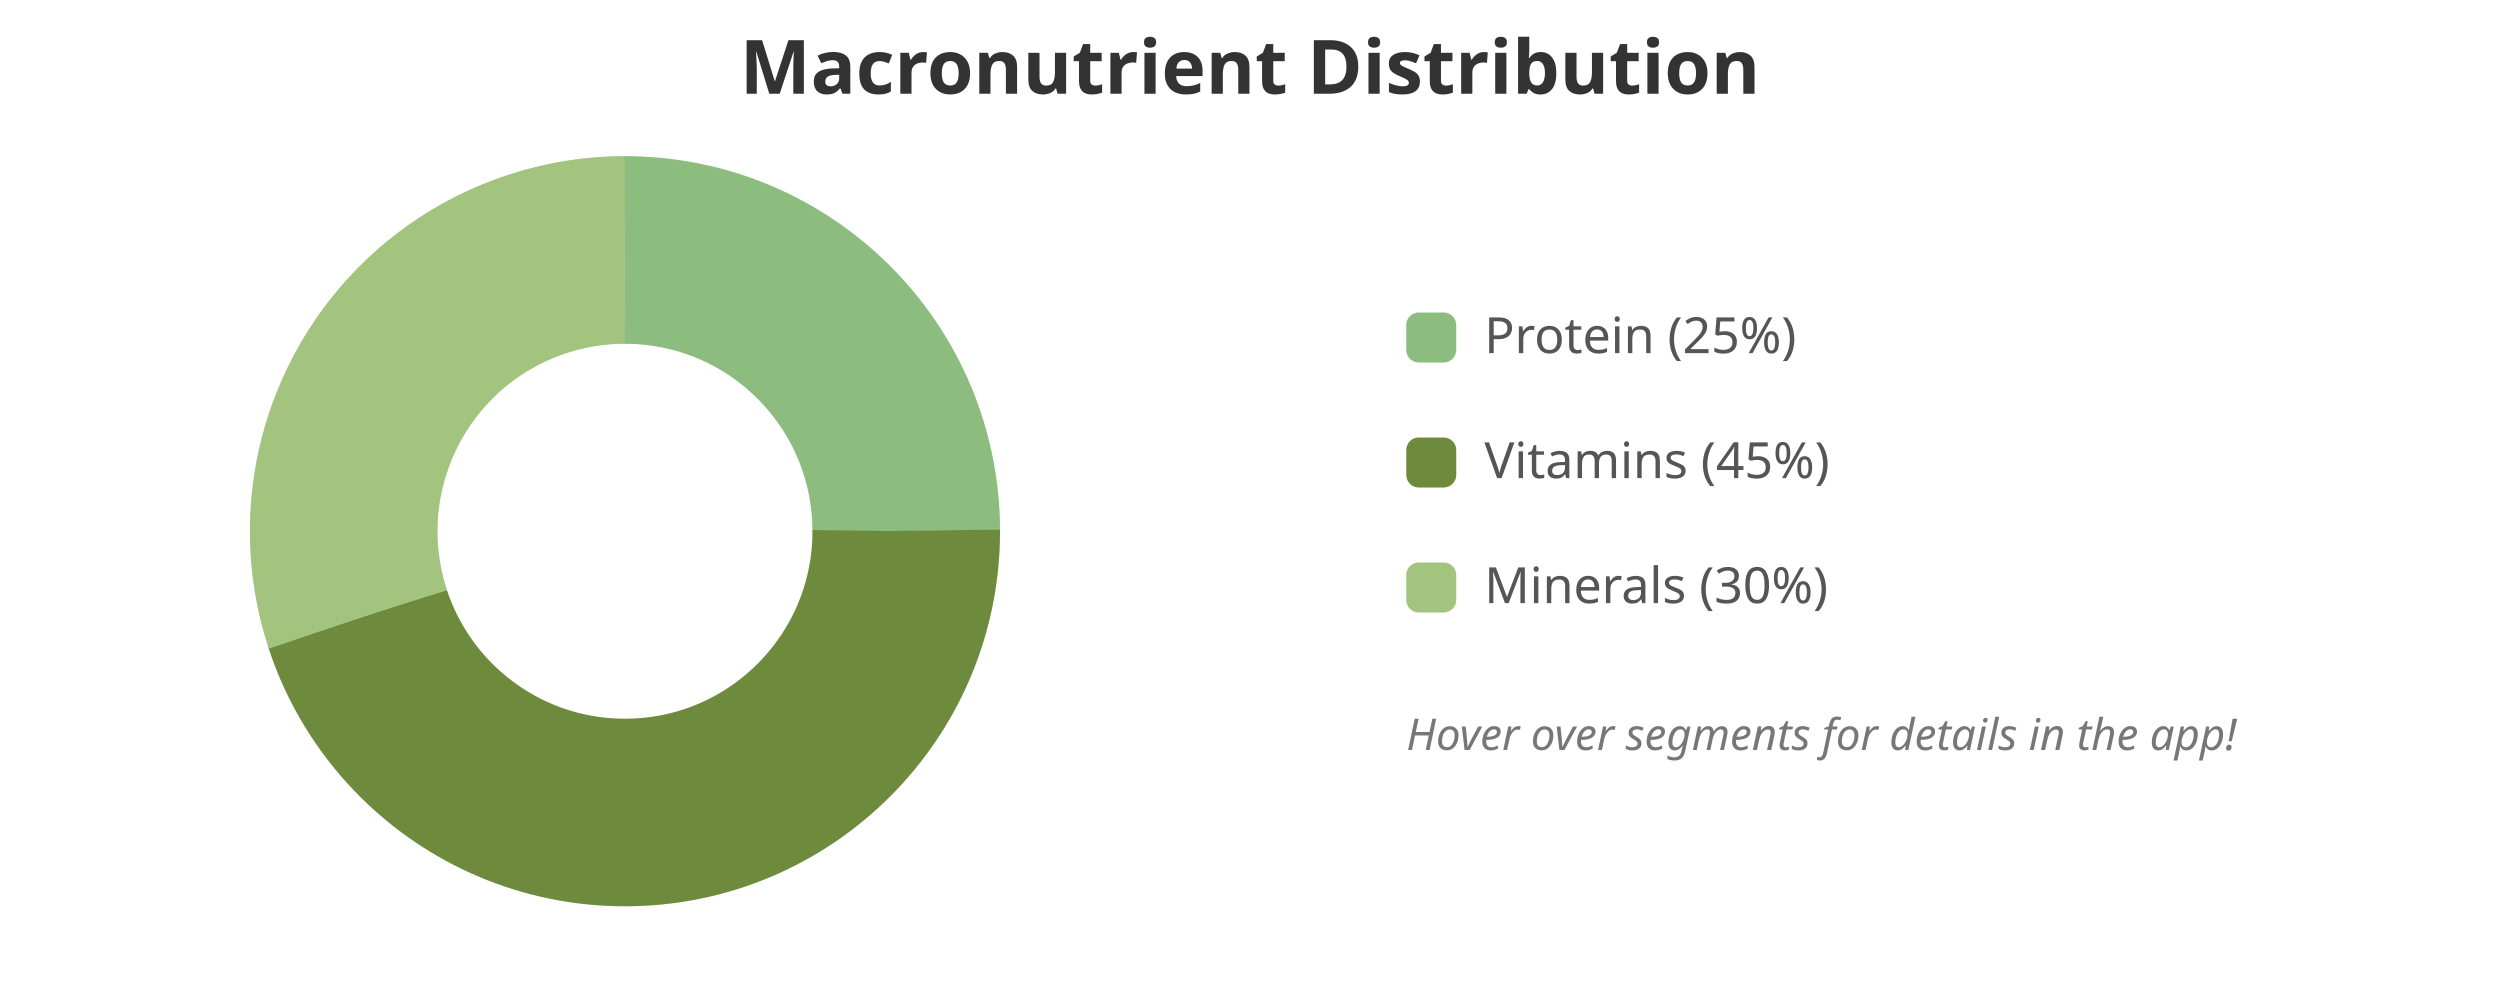
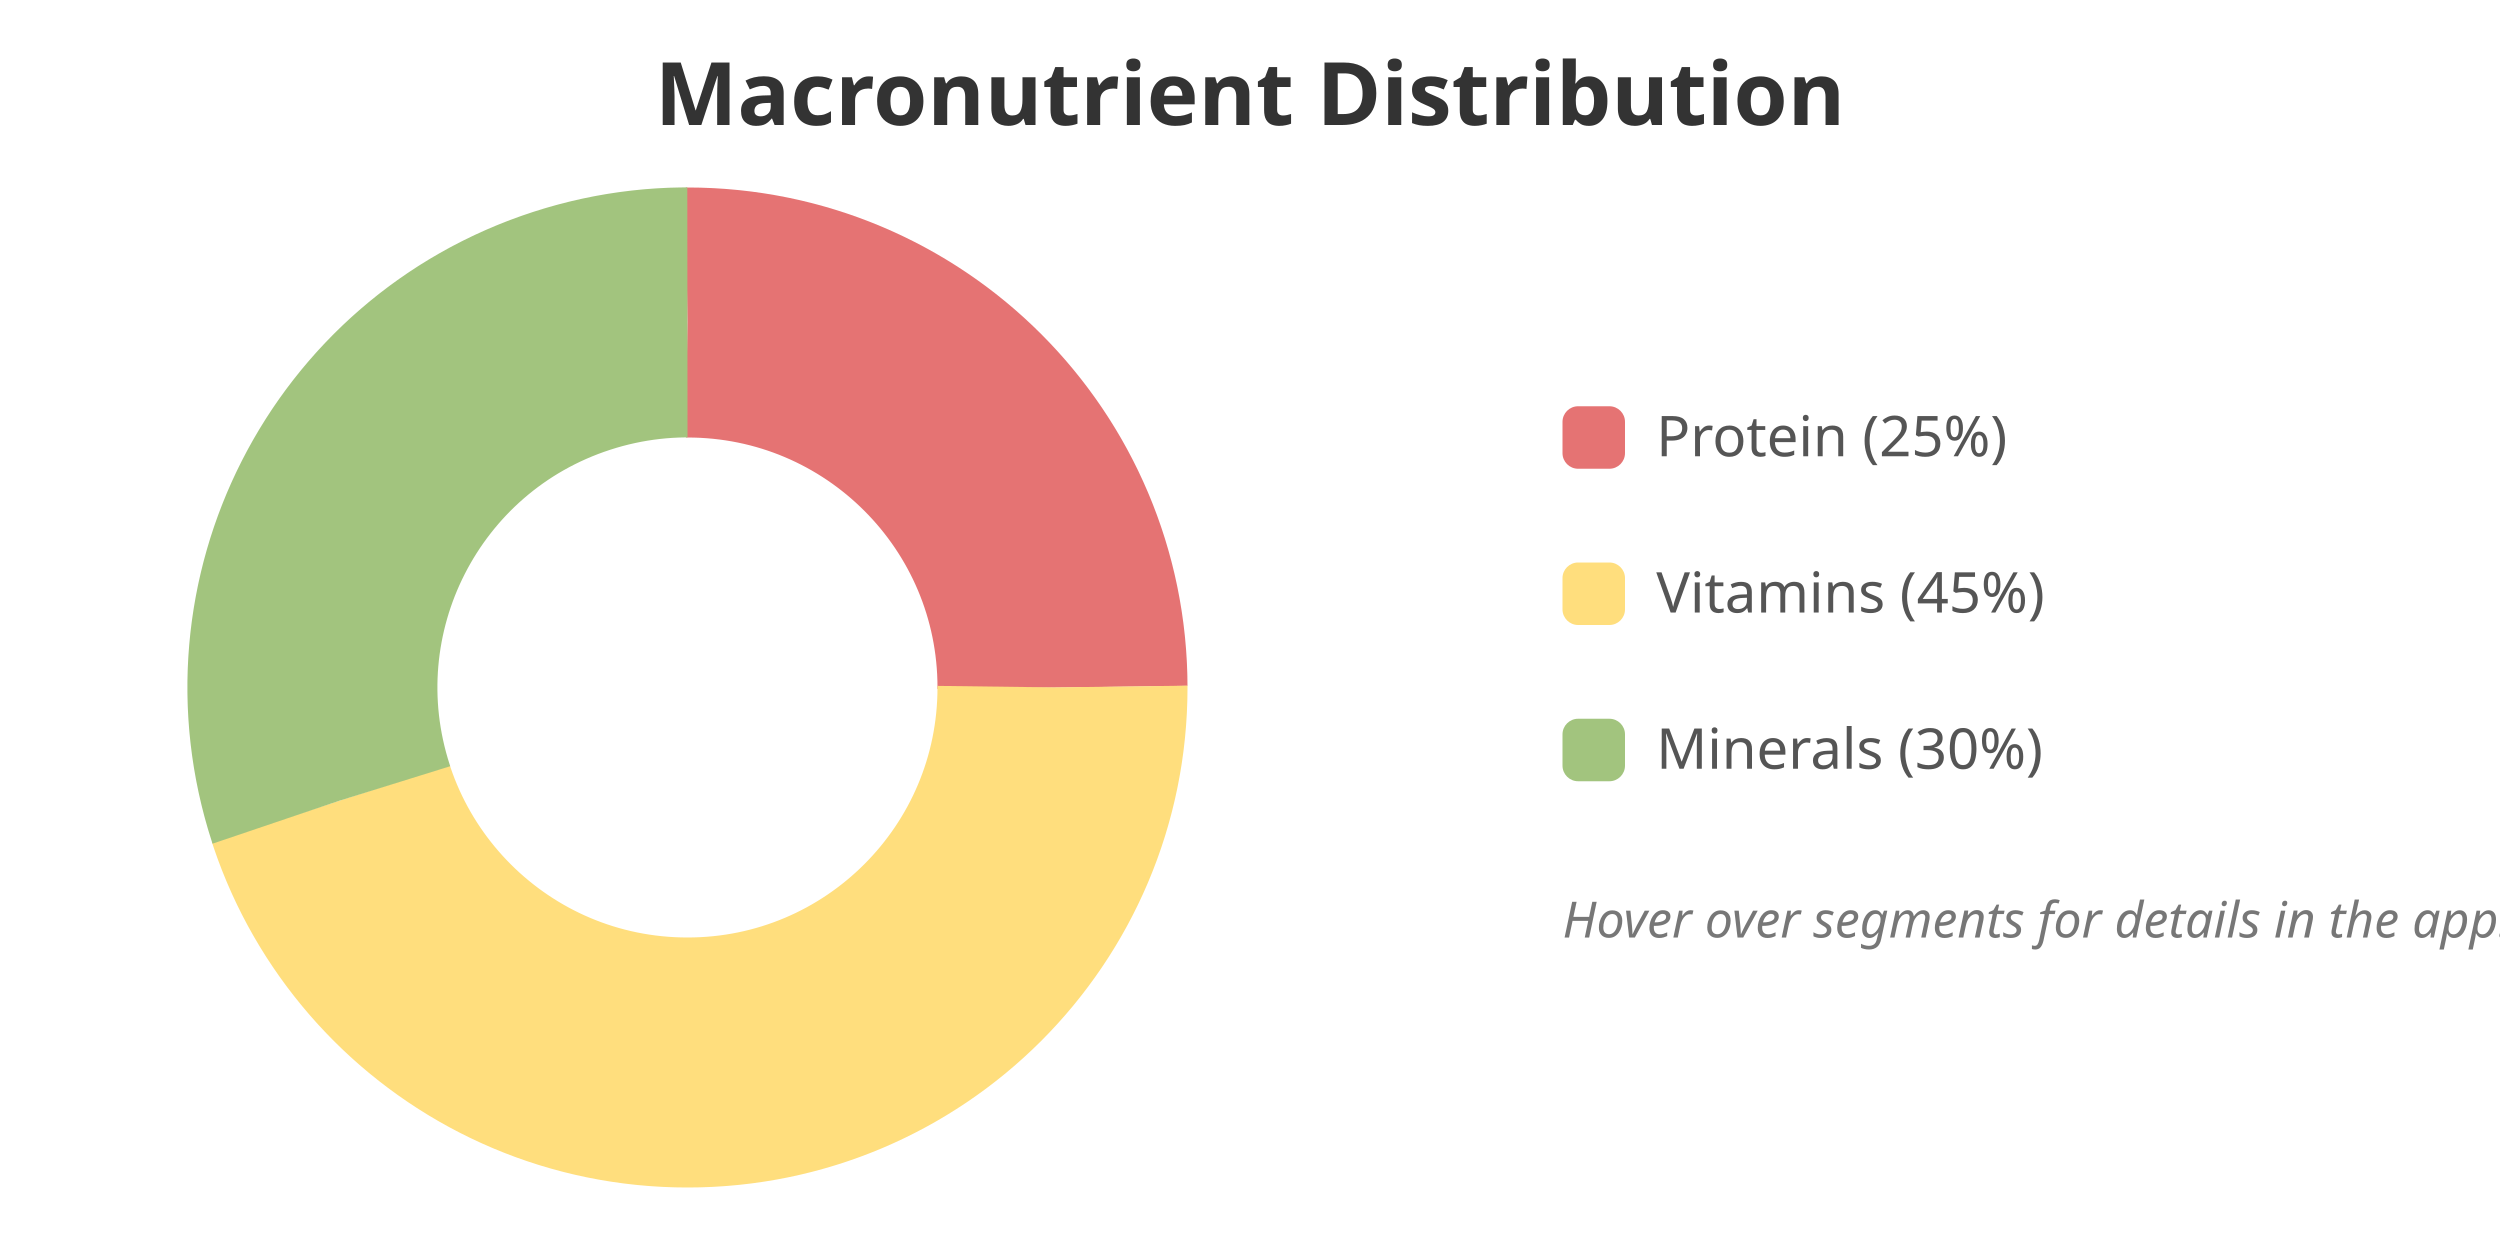
- <svg xmlns="http://www.w3.org/2000/svg" width="800" height="320" viewBox="0 0 800 320">
-   <text x="400" y="30" font-family="'Segoe UI', sans-serif" font-size="24" font-weight="600" text-anchor="middle" fill="#333">Macronutrient Distribution</text>
-   <g transform="translate(200, 170) rotate(-90)">
-     <circle r="90" cx="0" cy="0" fill="transparent" stroke="#D1E4C9" stroke-width="60" />
-     <circle r="90" cx="0" cy="0" fill="transparent" stroke="#8DBC7F" stroke-width="60" stroke-dasharray="141.3 424.1">
-       <animate attributeName="stroke-dashoffset" from="565.4" to="0" dur="1.5s" fill="freeze" calcMode="spline" keySplines="0.4 0 0.2 1" />
+ <svg xmlns="http://www.w3.org/2000/svg" width="800" height="400" viewBox="0 0 800 400">
+   <text x="400" y="40" font-family="'Segoe UI', sans-serif" font-size="28" font-weight="600" text-anchor="middle" fill="#333">Macronutrient Distribution</text>
+   <g transform="translate(220, 220) rotate(-90)">
+     <circle r="120" cx="0" cy="0" fill="transparent" stroke="#E57373" stroke-width="80" stroke-dasharray="188.5 565.5">
+       <animate attributeName="stroke-dashoffset" from="754" to="0" dur="1.5s" fill="freeze" calcMode="spline" keySplines="0.4 0 0.2 1" />
    </circle>
-     <circle r="90" cx="0" cy="0" fill="transparent" stroke="#6E8B3D" stroke-width="60" stroke-dasharray="254.4 311" transform="rotate(90)">
-       <animate attributeName="stroke-dashoffset" from="565.4" to="0" dur="1.5s" fill="freeze" calcMode="spline" keySplines="0.4 0 0.2 1" begin="0.2s" />
+     <circle r="120" cx="0" cy="0" fill="transparent" stroke="#FFDE7D" stroke-width="80" stroke-dasharray="339.3 414.7" transform="rotate(90)">
+       <animate attributeName="stroke-dashoffset" from="754" to="0" dur="1.5s" fill="freeze" calcMode="spline" keySplines="0.4 0 0.2 1" begin="0.2s" />
    </circle>
-     <circle r="90" cx="0" cy="0" fill="transparent" stroke="#A2C47E" stroke-width="60" stroke-dasharray="169.6 395.8" transform="rotate(252)">
-       <animate attributeName="stroke-dashoffset" from="565.4" to="0" dur="1.5s" fill="freeze" calcMode="spline" keySplines="0.4 0 0.2 1" begin="0.4s" />
+     <circle r="120" cx="0" cy="0" fill="transparent" stroke="#A2C47E" stroke-width="80" stroke-dasharray="226.2 527.8" transform="rotate(252)">
+       <animate attributeName="stroke-dashoffset" from="754" to="0" dur="1.5s" fill="freeze" calcMode="spline" keySplines="0.4 0 0.2 1" begin="0.4s" />
    </circle>
  </g>
-   <g transform="translate(450, 100)" font-family="'Segoe UI', sans-serif" font-size="16">
-     <rect x="0" y="0" width="16" height="16" fill="#8DBC7F" rx="4" />
-     <text x="25" y="13" fill="#555">Protein (25%)</text>
-     <rect x="0" y="40" width="16" height="16" fill="#6E8B3D" rx="4" />
-     <text x="25" y="53" fill="#555">Vitamins (45%)</text>
-     <rect x="0" y="80" width="16" height="16" fill="#A2C47E" rx="4" />
-     <text x="25" y="93" fill="#555">Minerals (30%)</text>
-     <text x="0" y="140" font-size="14" fill="#777" font-style="italic">Hover over segments for details in the app!</text>
+   <g transform="translate(500, 130)" font-family="'Segoe UI', sans-serif" font-size="18">
+     <rect x="0" y="0" width="20" height="20" fill="#E57373" rx="5" />
+     <text x="30" y="16" fill="#555">Protein (25%)</text>
+     <rect x="0" y="50" width="20" height="20" fill="#FFDE7D" rx="5" />
+     <text x="30" y="66" fill="#555">Vitamins (45%)</text>
+     <rect x="0" y="100" width="20" height="20" fill="#A2C47E" rx="5" />
+     <text x="30" y="116" fill="#555">Minerals (30%)</text>
+     <text x="0" y="170" font-size="16" fill="#777" font-style="italic">Hover over segments for details in the app!</text>
  </g>
</svg>
